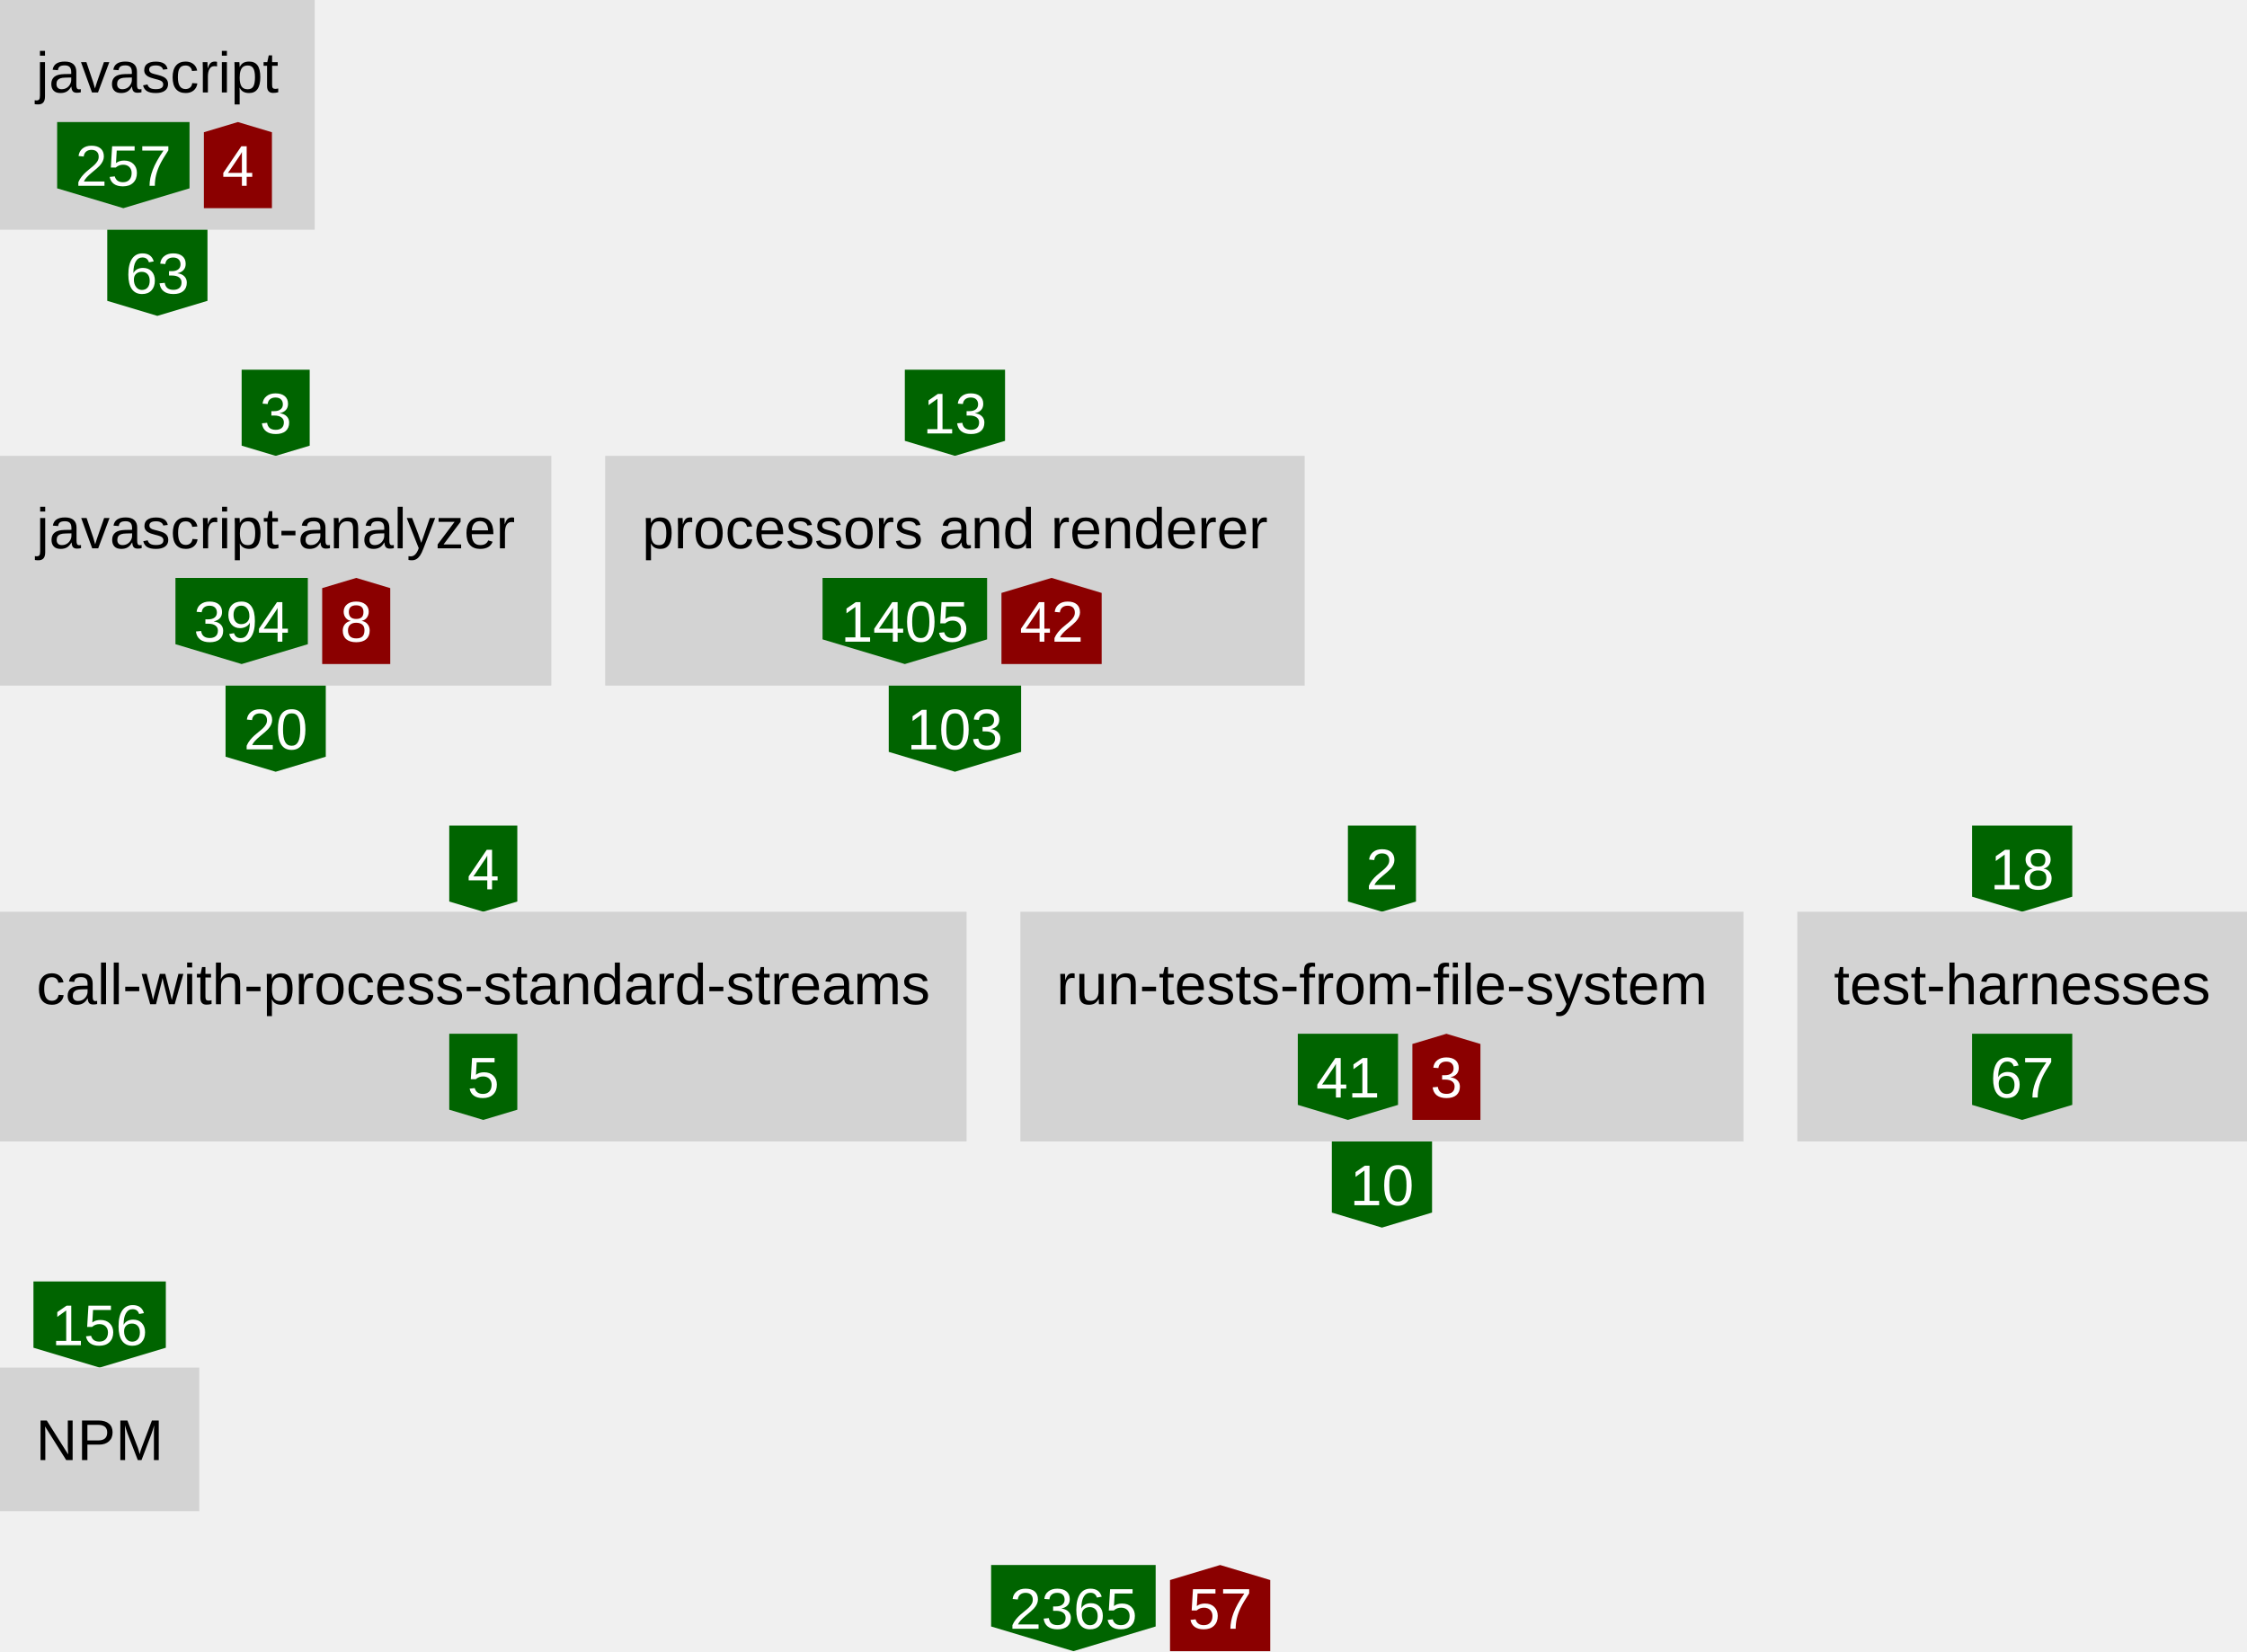
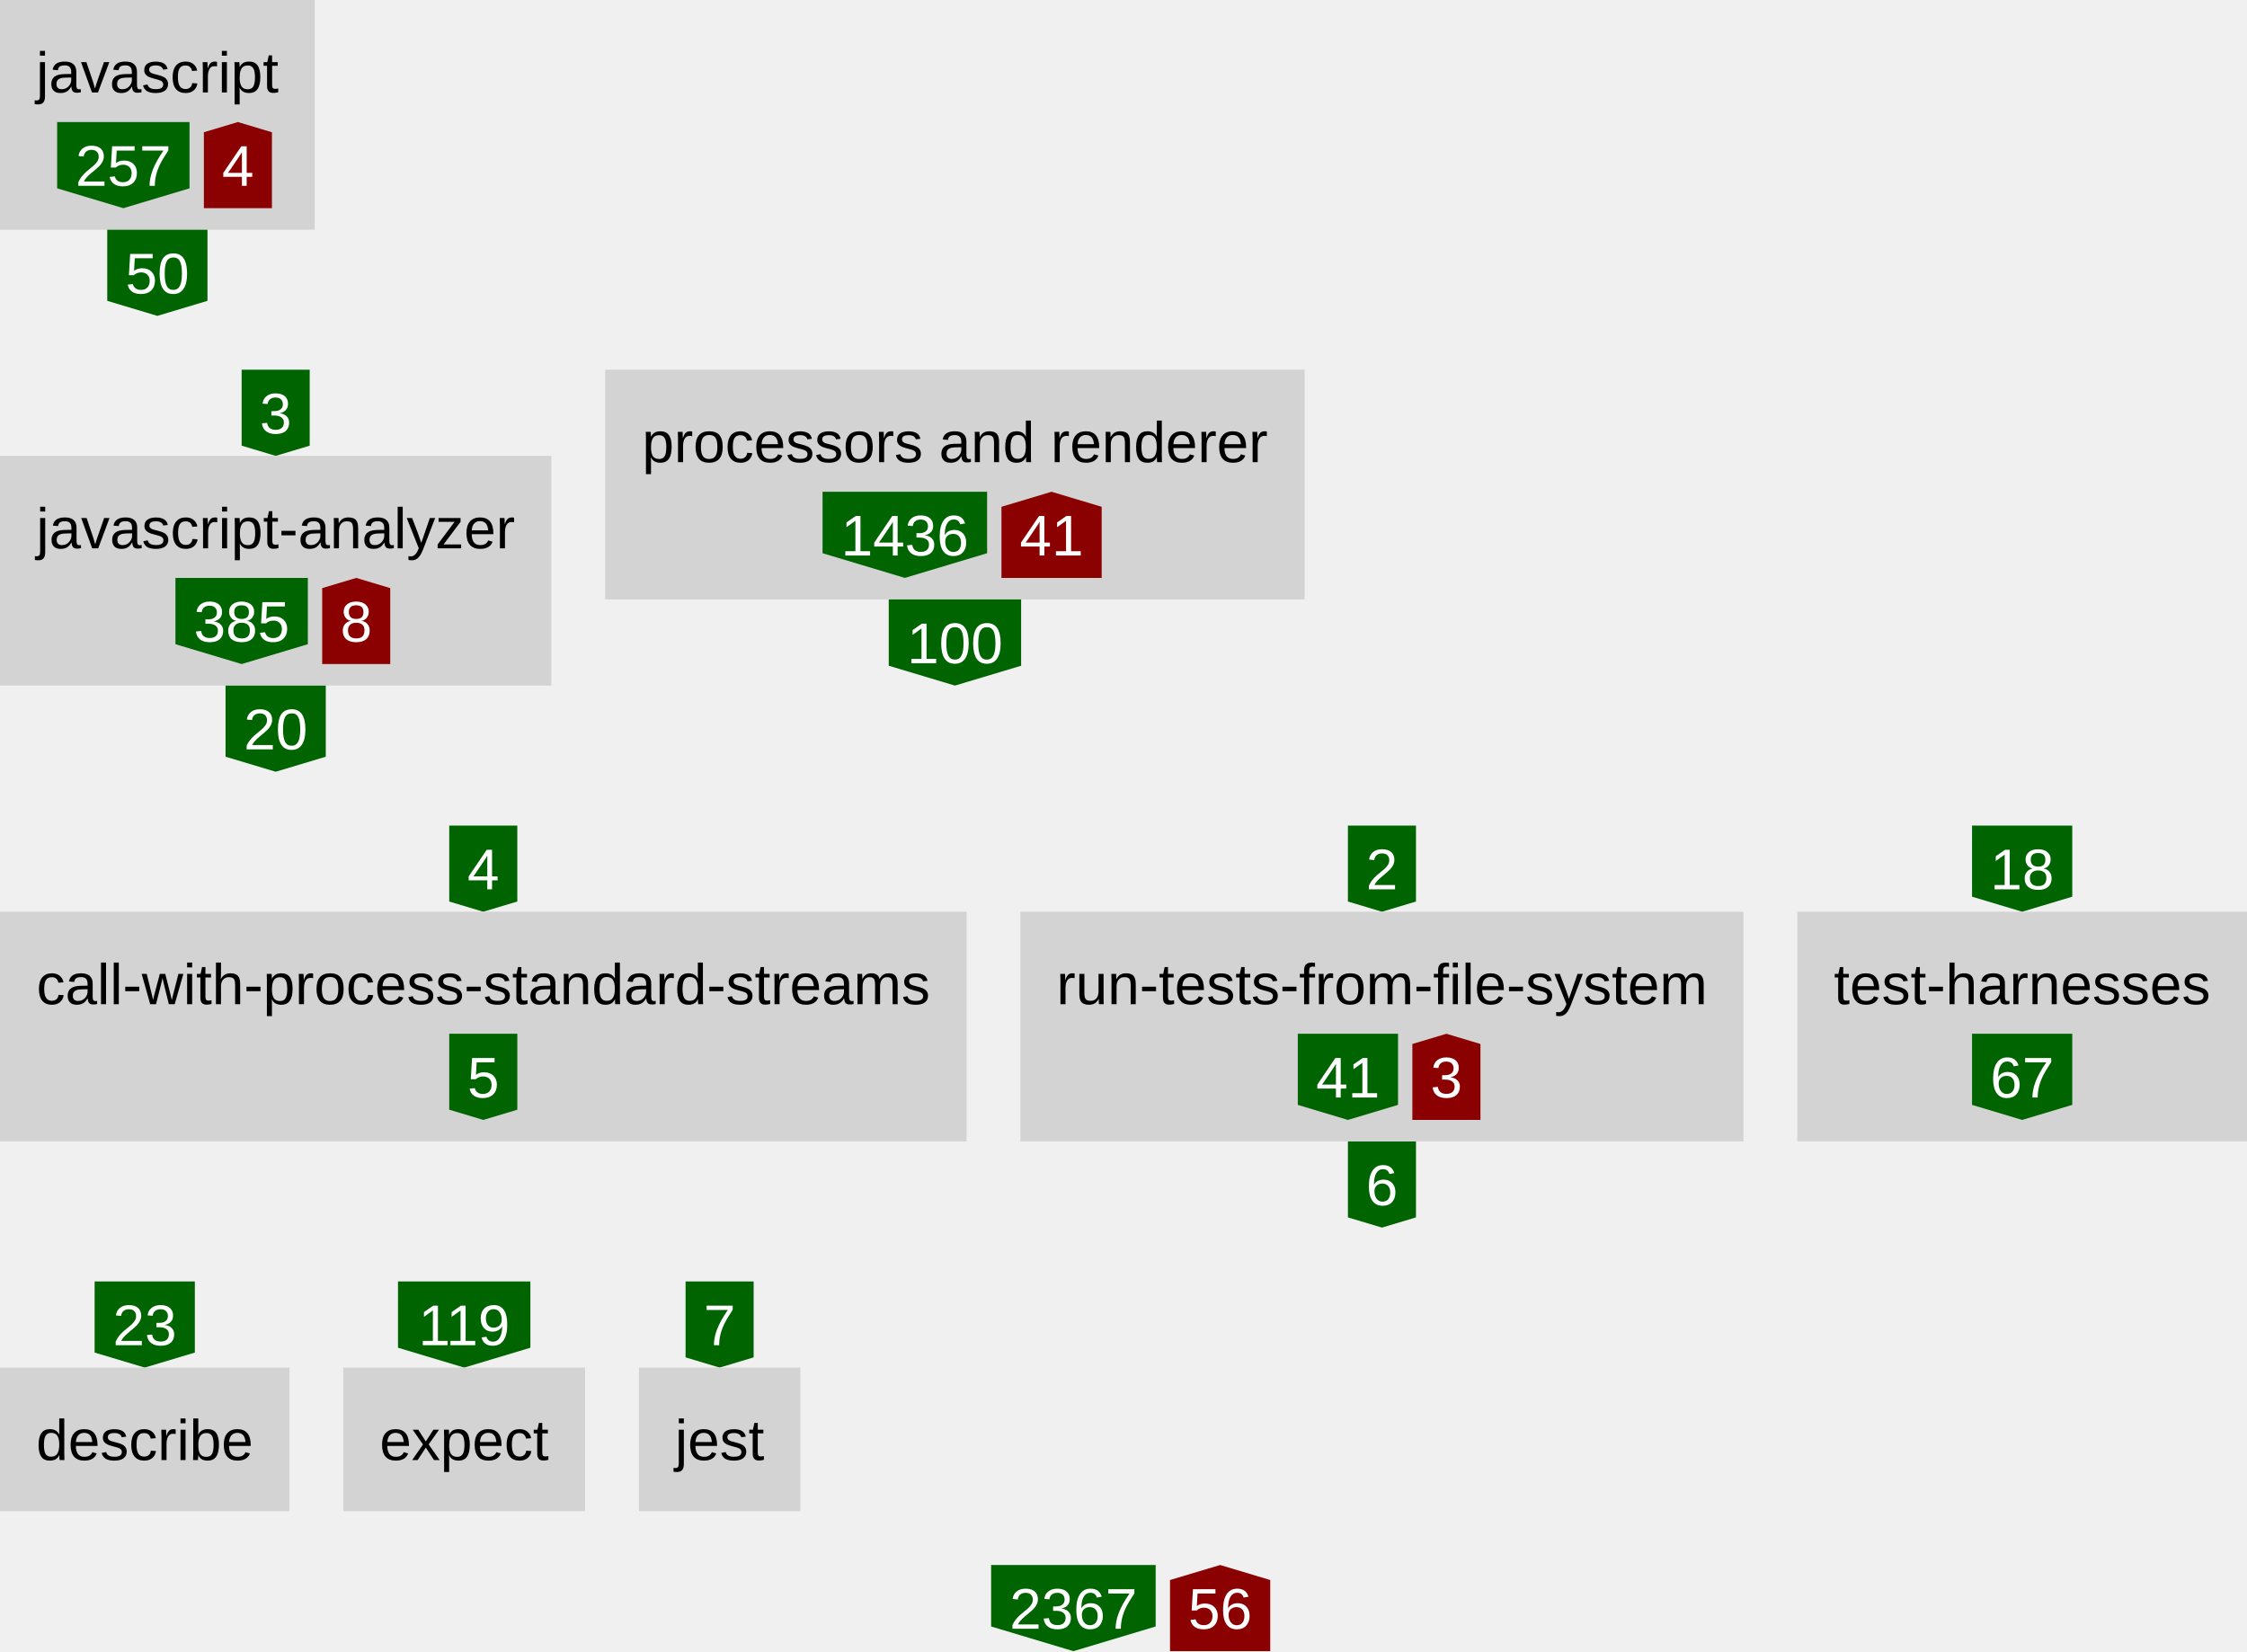
<svg xmlns="http://www.w3.org/2000/svg" height="460" width="626">
  <defs>
    <style type="text/css">text{font-family:arial;font-size:16px}g.anonymous&gt;text{font-style:italic}g.parent&gt;rect{fill:none;stroke:gray}g.item&gt;rect{fill:lightgray}g.item&gt;text{text-anchor:middle}g.dependency&gt;text{fill:white;text-anchor:middle}</style>
  </defs>
  <symbol id="down-arrow" preserveAspectRatio="xMidYMax slice" viewBox="0,0,1,1">
    <polygon fill="darkgreen" points="0,0.85 0,0 1,0 1,0.85 0.5,1" />
  </symbol>
  <symbol id="right-arrow" preserveAspectRatio="xMaxYMid slice" viewBox="0,0,1,1">
    <polygon fill="darkred" points="0.85,0 0,0 0,1 0.85,1 1,0.5" />
  </symbol>
  <symbol id="up-arrow" preserveAspectRatio="xMidYMin slice" viewBox="0,0,1,1">
    <polygon fill="darkred" points="0,0.15 0,1 1,1 1,0.15 0.5,0" />
  </symbol>
  <g class="item">
    <rect height="64" width="87.68" />
    <text x="43.84" y="25.76">javascript</text>
    <g class="dependency">
      <use href="#down-arrow" height="24" width="36.88" x="15.92" y="34" />
      <text x="34.36" y="51.76">257</text>
    </g>
    <g class="dependency">
      <use href="#up-arrow" height="24" width="18.96" x="56.8" y="34" />
      <text x="66.28" y="51.76">4</text>
    </g>
  </g>
  <g class="dependency">
    <use href="#down-arrow" height="24" width="27.92" x="29.88" y="64" />
-     <text x="43.84" y="81.76">63</text>
+     <text x="43.84" y="81.76">50</text>
  </g>
  <g class="dependency">
    <use href="#down-arrow" height="24" width="18.96" x="67.32" y="103" />
    <text x="76.8" y="120.76">3</text>
  </g>
  <g class="item">
    <rect height="64" width="153.6" y="127" />
    <text x="76.8" y="152.76">javascript-analyzer</text>
    <g class="dependency">
      <use href="#down-arrow" height="24" width="36.88" x="48.88" y="161" />
-       <text x="67.32" y="178.76">394</text>
+       <text x="67.32" y="178.76">385</text>
    </g>
    <g class="dependency">
      <use href="#up-arrow" height="24" width="18.96" x="89.76" y="161" />
      <text x="99.24" y="178.76">8</text>
    </g>
  </g>
  <g class="dependency">
    <use href="#down-arrow" height="24" width="27.92" x="62.84" y="191" />
    <text x="76.8" y="208.76">20</text>
  </g>
-   <g class="dependency">
-     <use href="#down-arrow" height="24" width="27.92" x="252.08" y="103" />
-     <text x="266.04" y="120.76">13</text>
-   </g>
  <g class="item">
-     <rect height="64" width="194.88" x="168.6" y="127" />
-     <text x="266.04" y="152.76">processors and renderer</text>
+     <rect height="64" width="194.88" x="168.6" y="103" />
+     <text x="266.04" y="128.76">processors and renderer</text>
    <g class="dependency">
-       <use href="#down-arrow" height="24" width="45.84" x="229.16" y="161" />
-       <text x="252.08" y="178.76">1405</text>
+       <use href="#down-arrow" height="24" width="45.84" x="229.16" y="137" />
+       <text x="252.08" y="154.76">1436</text>
    </g>
    <g class="dependency">
-       <use href="#up-arrow" height="24" width="27.92" x="279" y="161" />
-       <text x="292.96" y="178.76">42</text>
+       <use href="#up-arrow" height="24" width="27.92" x="279" y="137" />
+       <text x="292.96" y="154.76">41</text>
    </g>
  </g>
  <g class="dependency">
-     <use href="#down-arrow" height="24" width="36.88" x="247.6" y="191" />
-     <text x="266.04" y="208.76">103</text>
+     <use href="#down-arrow" height="24" width="36.88" x="247.6" y="167" />
+     <text x="266.04" y="184.76">100</text>
  </g>
  <g class="dependency">
    <use href="#down-arrow" height="24" width="18.96" x="125.16" y="230" />
    <text x="134.64" y="247.76">4</text>
  </g>
  <g class="item">
    <rect height="64" width="269.28" y="254" />
    <text x="134.64" y="279.76">call-with-process-standard-streams</text>
    <g class="dependency">
      <use href="#down-arrow" height="24" width="18.96" x="125.16" y="288" />
      <text x="134.64" y="305.76">5</text>
    </g>
  </g>
  <g class="dependency">
    <use href="#down-arrow" height="24" width="18.96" x="375.52" y="230" />
    <text x="385" y="247.76">2</text>
  </g>
  <g class="item">
    <rect height="64" width="201.44" x="284.28" y="254" />
    <text x="385" y="279.76">run-tests-from-file-system</text>
    <g class="dependency">
      <use href="#down-arrow" height="24" width="27.92" x="361.56" y="288" />
      <text x="375.52" y="305.76">41</text>
    </g>
    <g class="dependency">
      <use href="#up-arrow" height="24" width="18.96" x="393.48" y="288" />
      <text x="402.96" y="305.76">3</text>
    </g>
  </g>
  <g class="dependency">
-     <use href="#down-arrow" height="24" width="27.92" x="371.04" y="318" />
-     <text x="385" y="335.76">10</text>
+     <use href="#down-arrow" height="24" width="18.96" x="375.52" y="318" />
+     <text x="385" y="335.76">6</text>
  </g>
  <g class="dependency">
    <use href="#down-arrow" height="24" width="27.92" x="549.4" y="230" />
    <text x="563.36" y="247.76">18</text>
  </g>
  <g class="item">
    <rect height="64" width="125.28" x="500.72" y="254" />
    <text x="563.36" y="279.76">test-harnesses</text>
    <g class="dependency">
      <use href="#down-arrow" height="24" width="27.92" x="549.4" y="288" />
      <text x="563.36" y="305.76">67</text>
    </g>
  </g>
  <g class="dependency">
-     <use href="#down-arrow" height="24" width="36.88" x="9.32" y="357" />
-     <text x="27.76" y="374.76">156</text>
+     <use href="#down-arrow" height="24" width="27.92" x="26.36" y="357" />
+     <text x="40.32" y="374.76">23</text>
  </g>
  <g class="item">
-     <rect height="40" width="55.52" y="381" />
-     <text x="27.76" y="406.76">NPM</text>
+     <rect height="40" width="80.64" y="381" />
+     <text x="40.32" y="406.76">describe</text>
+   </g>
+   <g class="dependency">
+     <use href="#down-arrow" height="24" width="36.88" x="110.88" y="357" />
+     <text x="129.32" y="374.76">119</text>
+   </g>
+   <g class="item">
+     <rect height="40" width="67.36" x="95.64" y="381" />
+     <text x="129.32" y="406.76">expect</text>
+   </g>
+   <g class="dependency">
+     <use href="#down-arrow" height="24" width="18.96" x="191" y="357" />
+     <text x="200.48" y="374.76">7</text>
+   </g>
+   <g class="item">
+     <rect height="40" width="44.96" x="178" y="381" />
+     <text x="200.48" y="406.76">jest</text>
  </g>
  <g class="dependency">
    <use href="#down-arrow" height="24" width="45.84" x="276.12" y="436" />
-     <text x="299.04" y="453.76">2365</text>
+     <text x="299.04" y="453.76">2367</text>
  </g>
  <g class="dependency">
    <use href="#up-arrow" height="24" width="27.92" x="325.96" y="436" />
-     <text x="339.92" y="453.76">57</text>
+     <text x="339.92" y="453.76">56</text>
  </g>
</svg>
